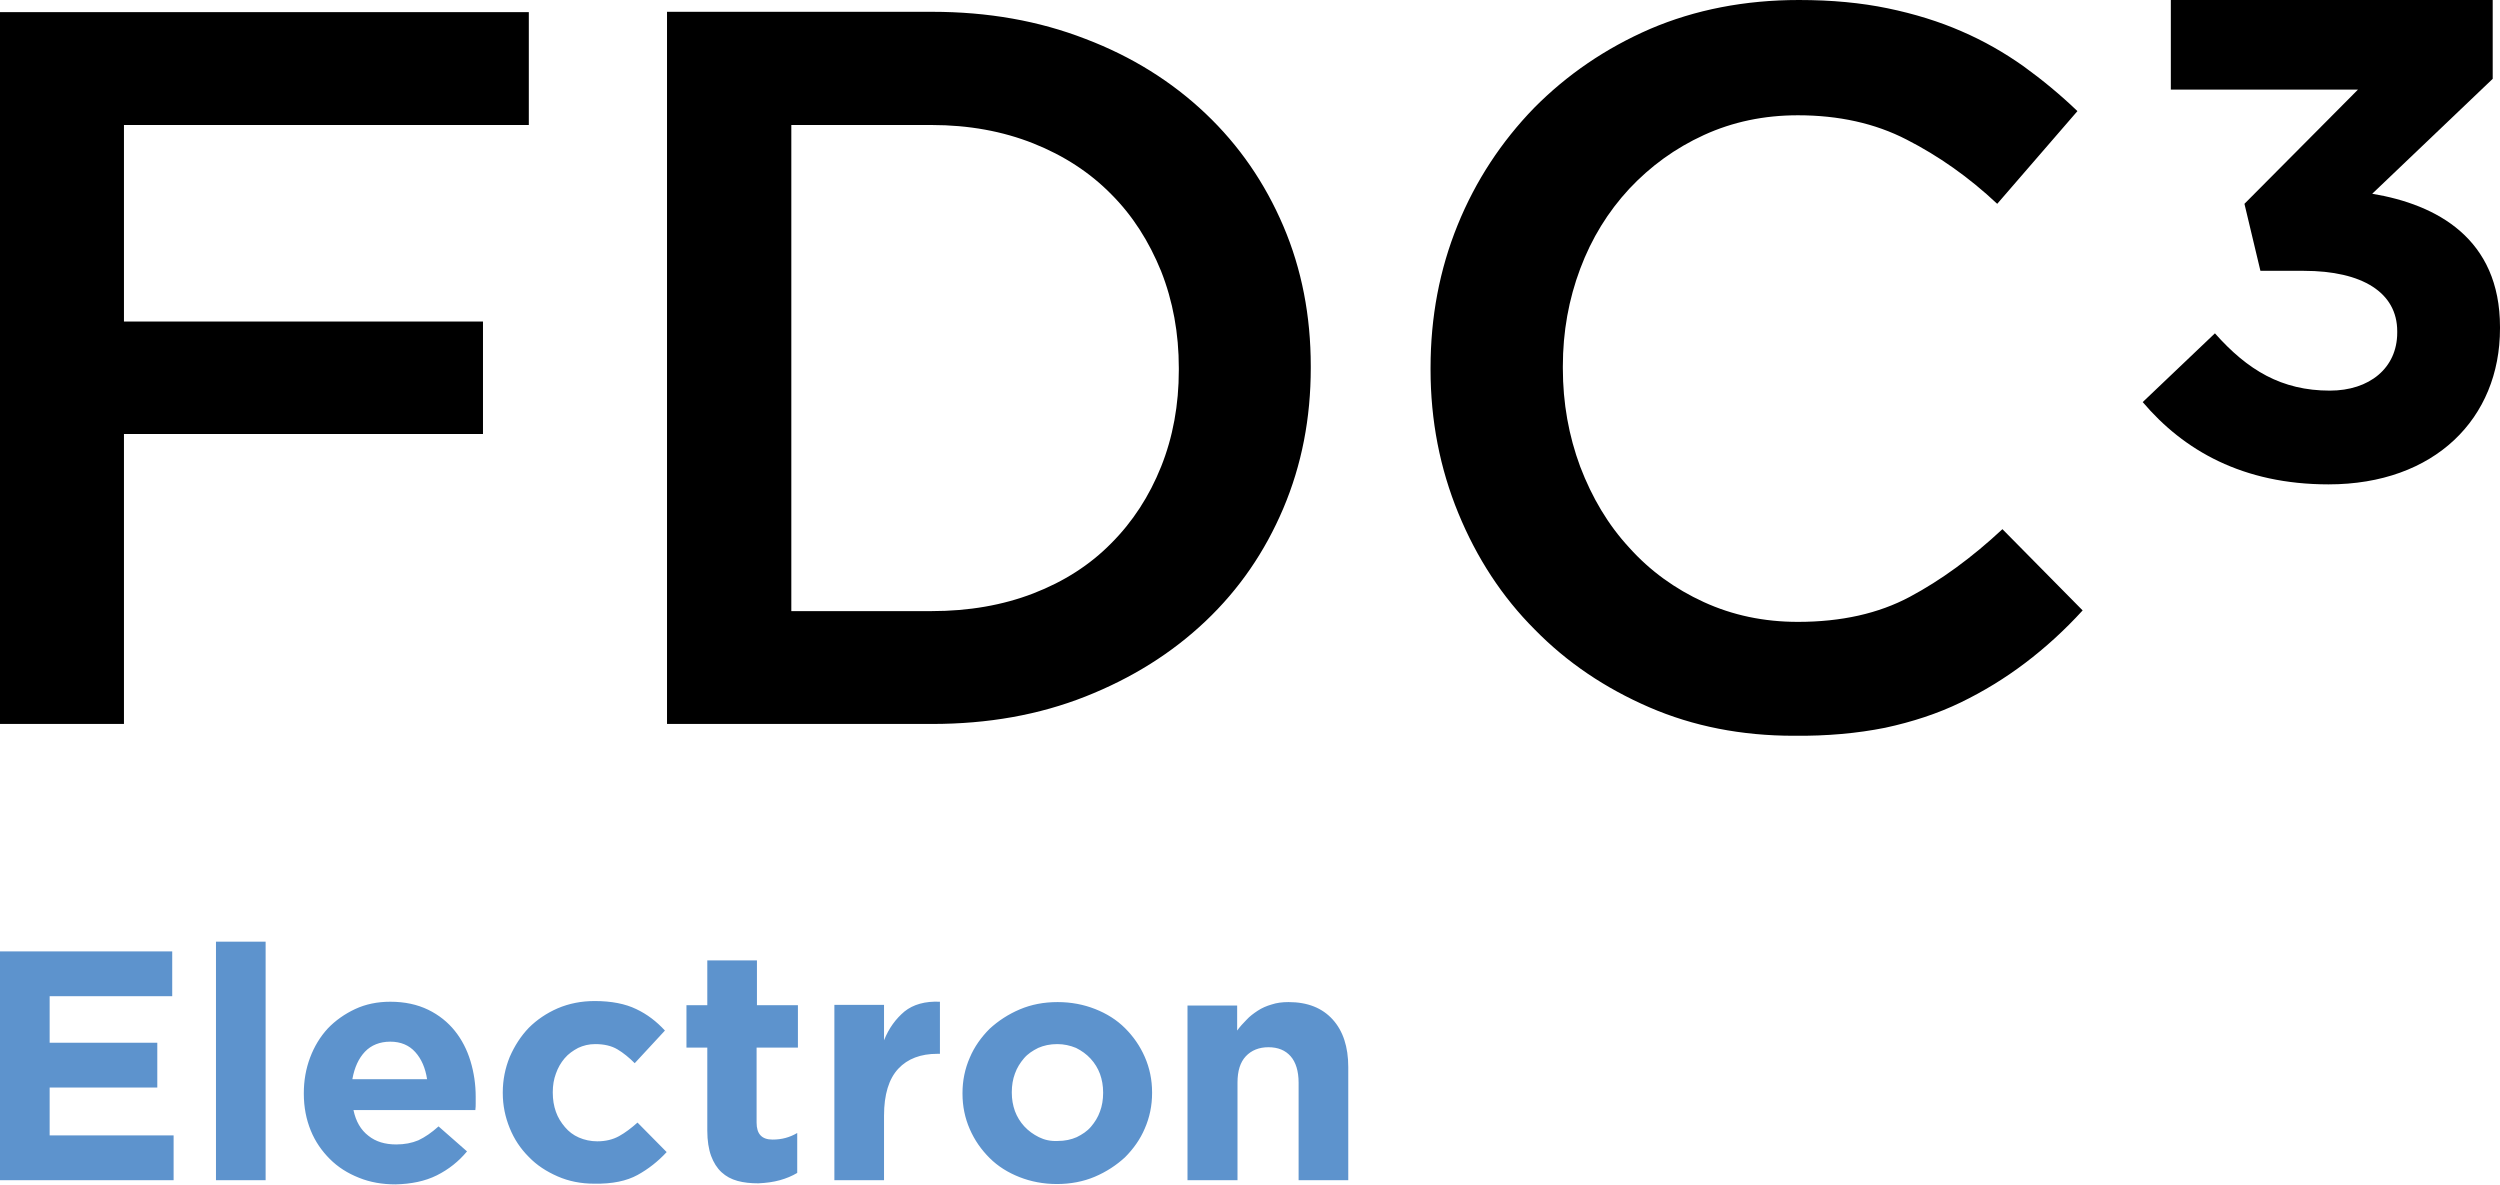
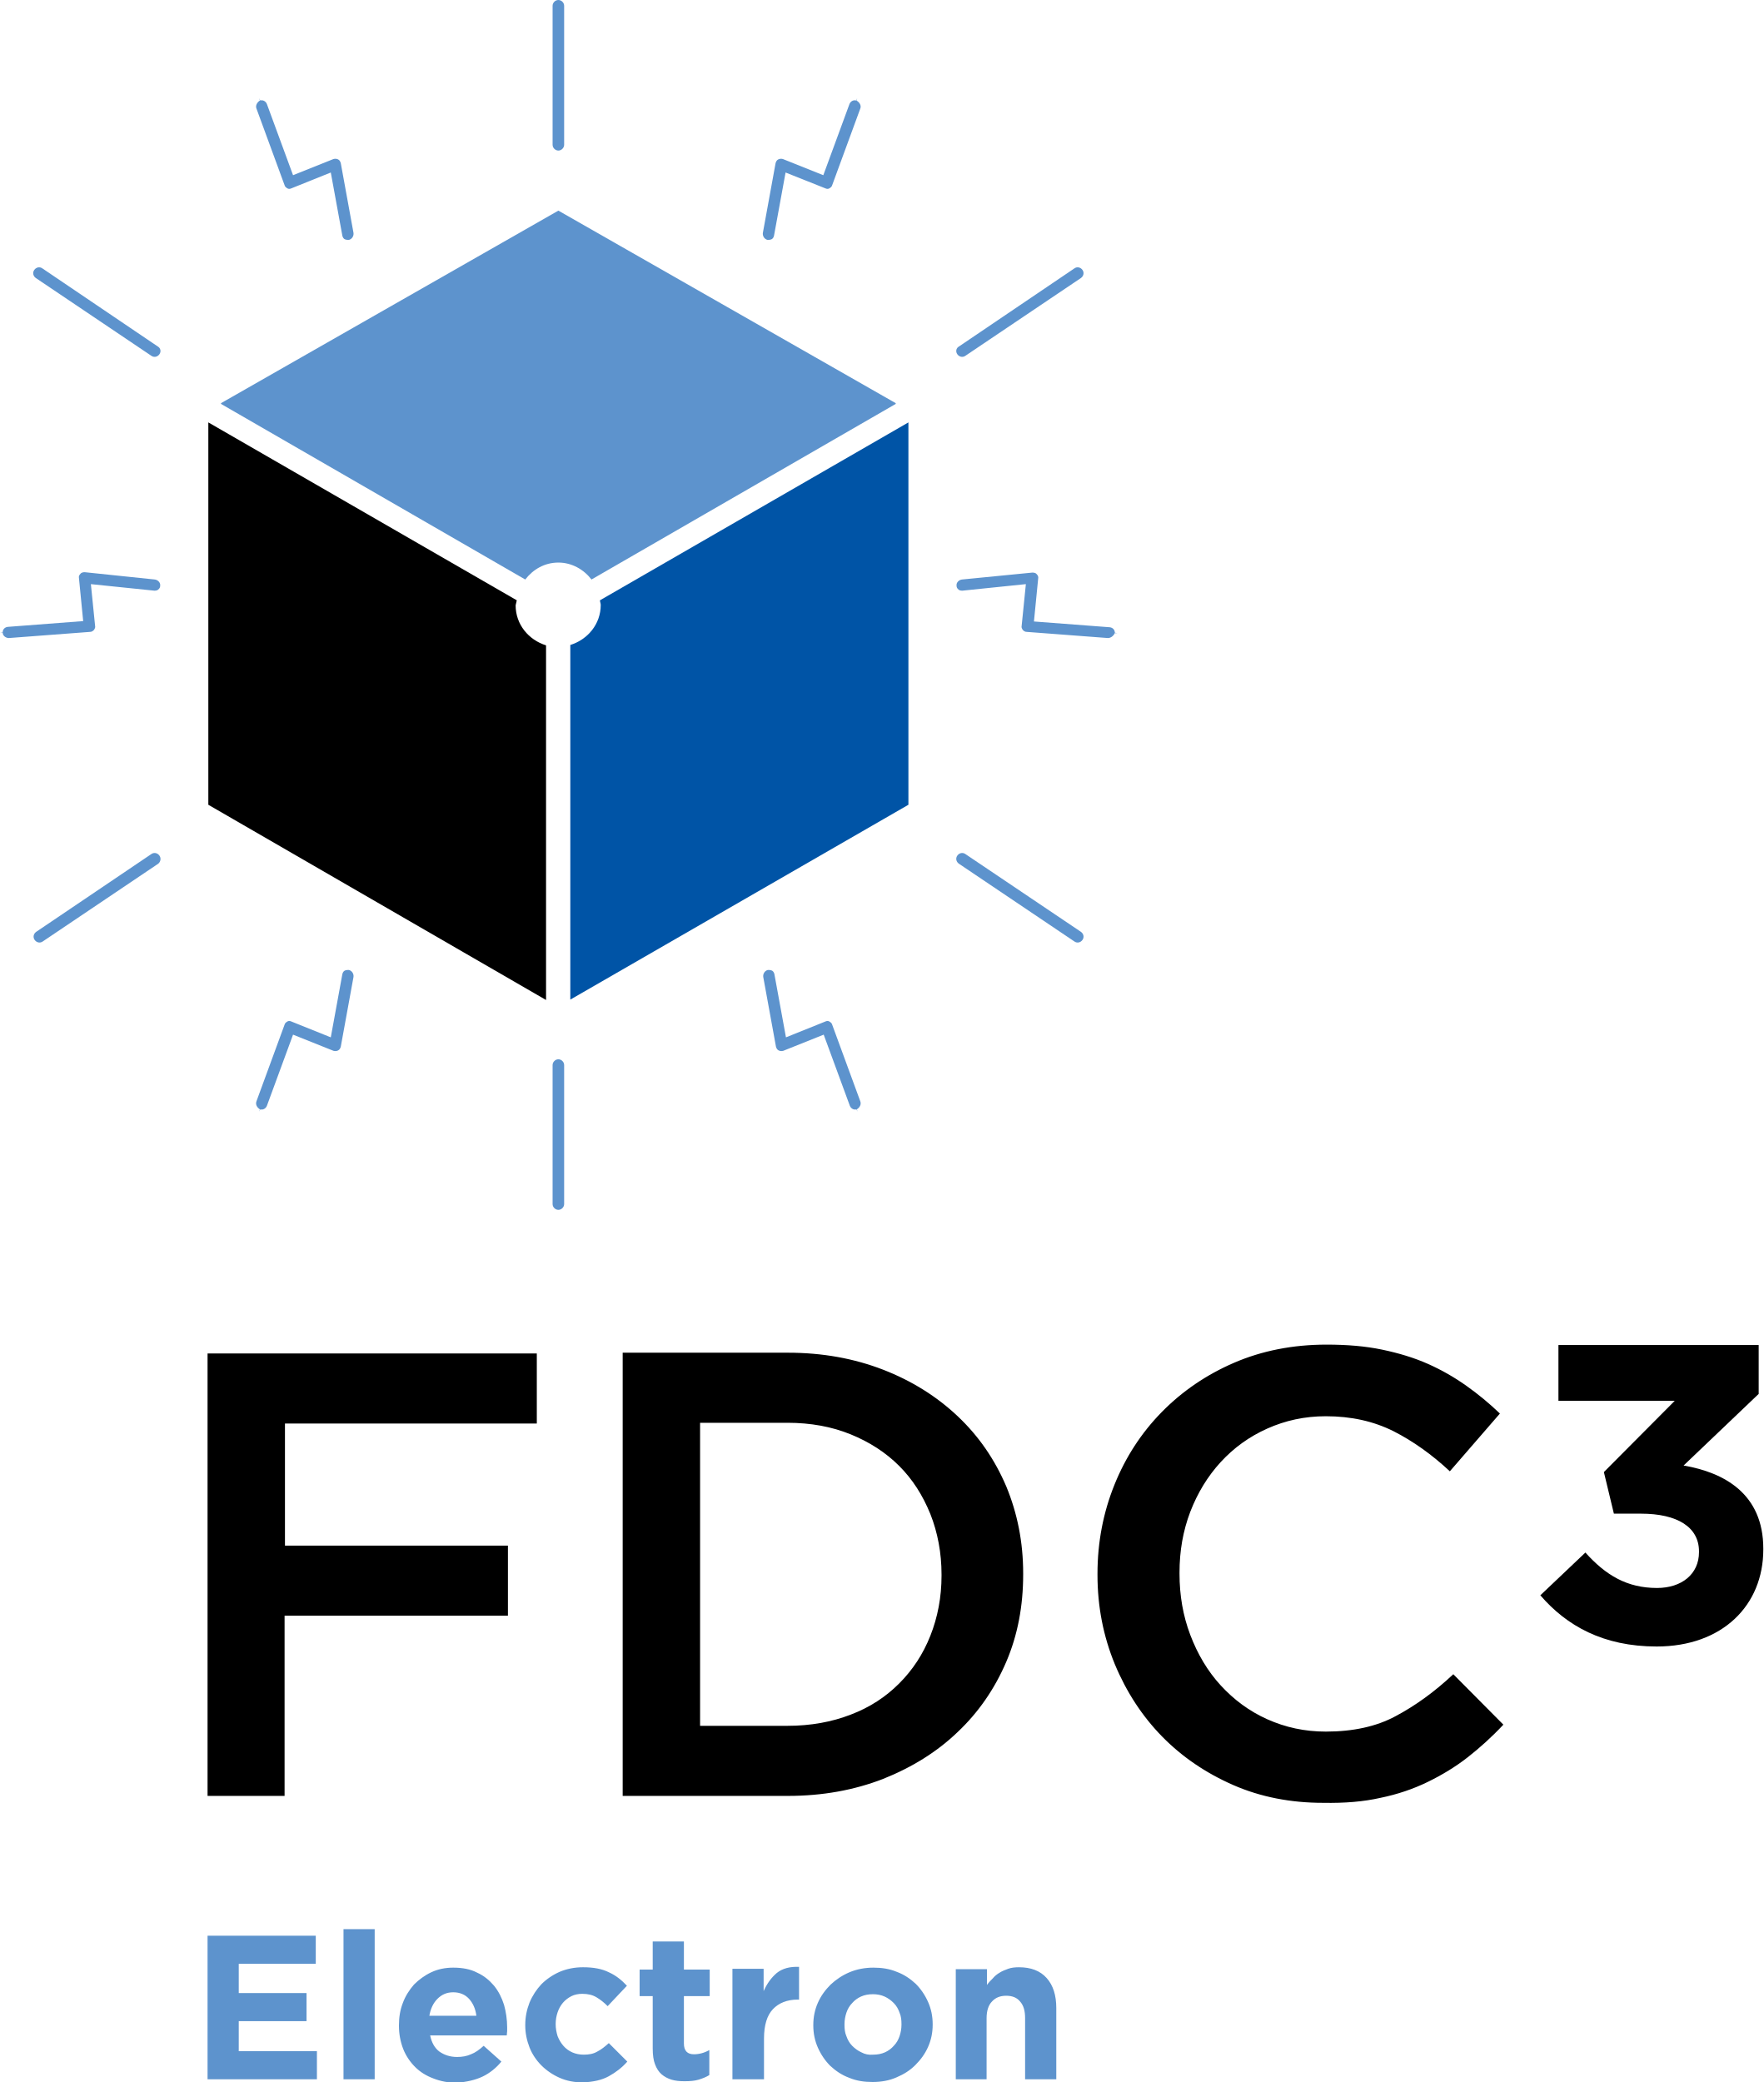
- <svg xmlns="http://www.w3.org/2000/svg" version="1.1" id="Layer_1" x="0px" y="0px" viewBox="0 0 720 341" style="enable-background:new 0 0 720 341;" xml:space="preserve">
+ <svg xmlns="http://www.w3.org/2000/svg" version="1.1" id="Layer_1" x="0px" y="0px" viewBox="0 0 457.9 540.7" style="enable-background:new 0 0 457.9 540.7;" xml:space="preserve">
  <style type="text/css">
- 	.st0{fill:#5D93CD;}
+ 	.st0{fill:#0054A6;}
+ 	.st1{fill:#5D93CD;}
+ 	.st2{fill:#DFE1DF;}
</style>
  <g>
-     <path class="st0" d="M0,339.9h50V327H14.3v-13.8h31v-12.9h-31v-13.4h35.3V274H0V339.9L0,339.9z M62.2,339.9h14.3v-68.7H62.2V339.9   L62.2,339.9z M101.5,310.7c0.6-3.3,1.8-5.9,3.6-7.8c1.8-1.9,4.3-2.9,7.3-2.9c3,0,5.4,1,7.2,3c1.8,2,2.9,4.6,3.4,7.8H101.5   L101.5,310.7z M125.8,338.5c3.4-1.7,6.3-4,8.7-6.9l-8.2-7.2c-2,1.8-3.9,3.1-5.8,4c-1.9,0.8-4,1.2-6.4,1.2c-3.2,0-5.9-0.8-8-2.5   c-2.2-1.7-3.6-4.1-4.3-7.4h35.1c0.1-0.7,0.1-1.3,0.1-2c0-0.6,0-1.2,0-1.8c0-3.6-0.5-7-1.5-10.3c-1-3.3-2.5-6.2-4.5-8.7   c-2-2.5-4.6-4.6-7.7-6.1c-3.1-1.5-6.7-2.3-10.9-2.3c-3.7,0-7.1,0.7-10.1,2.1c-3,1.4-5.7,3.3-7.9,5.6c-2.2,2.4-3.9,5.2-5.1,8.4   c-1.2,3.2-1.8,6.6-1.8,10.2v0.2c0,3.9,0.7,7.4,2,10.6c1.3,3.2,3.2,5.9,5.5,8.2s5.1,4.1,8.4,5.4c3.2,1.3,6.7,1.9,10.5,1.9   C118.4,341,122.4,340.2,125.8,338.5L125.8,338.5z M183.6,338.4c3.1-1.7,5.9-3.9,8.4-6.6l-8.4-8.5c-1.8,1.6-3.5,2.9-5.3,3.9   c-1.8,1-3.9,1.5-6.3,1.5c-1.9,0-3.7-0.4-5.3-1.1c-1.6-0.7-2.9-1.7-4-3c-1.1-1.3-2-2.7-2.6-4.4c-0.6-1.7-0.9-3.5-0.9-5.5v-0.2   c0-1.9,0.3-3.7,0.9-5.3c0.6-1.7,1.4-3.1,2.5-4.4c1.1-1.3,2.4-2.2,3.9-3c1.5-0.7,3.1-1.1,4.9-1.1c2.6,0,4.7,0.5,6.4,1.5   c1.7,1,3.4,2.4,5,4l8.7-9.4c-2.4-2.6-5.1-4.7-8.3-6.2c-3.1-1.5-7.1-2.3-11.9-2.3c-3.9,0-7.4,0.7-10.7,2.1c-3.2,1.4-6,3.3-8.3,5.6   c-2.3,2.4-4.1,5.2-5.5,8.4c-1.3,3.2-2,6.6-2,10.2v0.2c0,3.6,0.7,6.9,2,10.1c1.3,3.2,3.1,5.9,5.5,8.3c2.3,2.4,5.1,4.2,8.3,5.6   c3.2,1.4,6.7,2.1,10.5,2.1C176.4,341,180.5,340.1,183.6,338.4L183.6,338.4z M224.6,339.9c1.8-0.5,3.5-1.2,5-2.1v-11.5   c-2.2,1.3-4.5,1.9-7.1,1.9c-3.1,0-4.6-1.6-4.6-4.9v-21.6h11.9v-12.2H218v-12.9h-14.3v12.9h-6v12.2h6v23.9c0,2.9,0.4,5.4,1.1,7.3   c0.7,1.9,1.7,3.5,3,4.7c1.3,1.2,2.8,2,4.6,2.5c1.8,0.5,3.8,0.7,6,0.7C220.7,340.7,222.8,340.4,224.6,339.9L224.6,339.9z    M240.3,339.9h14.3v-18.6c0-6.1,1.4-10.6,4.1-13.5c2.7-2.9,6.5-4.3,11.2-4.3h0.8v-15c-4.3-0.2-7.7,0.8-10.2,2.8   c-2.5,2.1-4.5,4.8-5.9,8.3v-10.2h-14.3V339.9L240.3,339.9z M299.2,327.5c-1.6-0.8-3-1.8-4.2-3.1c-1.2-1.3-2.1-2.8-2.7-4.4   c-0.6-1.7-0.9-3.4-0.9-5.3v-0.2c0-1.9,0.3-3.7,0.9-5.3c0.6-1.7,1.5-3.1,2.6-4.4c1.1-1.3,2.5-2.2,4.1-3c1.6-0.7,3.4-1.1,5.5-1.1   c1.9,0,3.7,0.4,5.4,1.1c1.6,0.8,3,1.8,4.2,3.1c1.2,1.3,2.1,2.8,2.7,4.4c0.6,1.7,0.9,3.4,0.9,5.3v0.2c0,1.9-0.3,3.7-0.9,5.3   c-0.6,1.7-1.5,3.1-2.6,4.4c-1.1,1.3-2.5,2.2-4.1,3c-1.6,0.7-3.4,1.1-5.5,1.1C302.6,328.7,300.8,328.3,299.2,327.5L299.2,327.5z    M315.3,338.9c3.3-1.4,6.2-3.3,8.7-5.6c2.4-2.4,4.4-5.2,5.7-8.3c1.4-3.2,2.1-6.6,2.1-10.2v-0.2c0-3.6-0.7-7-2.1-10.2   c-1.4-3.2-3.3-5.9-5.7-8.3c-2.4-2.4-5.3-4.2-8.6-5.5c-3.3-1.3-6.9-2-10.8-2c-4,0-7.6,0.7-10.9,2.1c-3.3,1.4-6.2,3.3-8.7,5.6   c-2.4,2.4-4.4,5.2-5.7,8.3c-1.4,3.2-2.1,6.6-2.1,10.2v0.2c0,3.6,0.7,7,2.1,10.2c1.4,3.2,3.3,5.9,5.7,8.3c2.4,2.4,5.3,4.2,8.6,5.5   c3.3,1.3,6.9,2,10.8,2C308.3,341,312,340.3,315.3,338.9L315.3,338.9z M342.1,339.9h14.3v-28.1c0-3.4,0.8-5.9,2.4-7.6   c1.6-1.7,3.8-2.6,6.5-2.6c2.8,0,4.9,0.9,6.4,2.6c1.5,1.7,2.3,4.3,2.3,7.6v28.1h14.3v-32.6c0-5.8-1.5-10.4-4.5-13.7   c-3-3.3-7.2-5-12.7-5c-1.8,0-3.4,0.2-4.9,0.7c-1.4,0.4-2.8,1-4,1.8c-1.2,0.8-2.3,1.6-3.2,2.6c-1,1-1.9,2-2.7,3.1v-7.2h-14.3V339.9   L342.1,339.9z" />
-     <path d="M670.6,139.5c30.6,0,49.4-19,49.4-44.9v-0.4c0-25.5-18.2-35.3-36.8-38.4l34.7-33.1V0h-92.7v25.8h53.9l-32.7,32.9L651,78   h12.5c16.9,0,26.9,6.3,26.9,17.4v0.4c0,10.2-8,16.7-19.4,16.7c-13.9,0-23.7-5.9-33.1-16.5l-20.8,19.8   C628.9,129.7,645.9,139.5,670.6,139.5L670.6,139.5z" />
-     <path d="M0,208.5h35.7v-83.5h103.4V92.6H35.7V36h116.6V3.5H0V208.5L0,208.5z M227.9,176V36h40.4c10.7,0,20.5,1.8,29.3,5.3   c8.8,3.5,16.3,8.4,22.4,14.6c6.2,6.2,10.9,13.6,14.4,22.2c3.4,8.6,5.1,17.9,5.1,27.9v0.6c0,10-1.7,19.3-5.1,27.8   c-3.4,8.5-8.2,15.9-14.4,22.1c-6.1,6.2-13.6,11-22.4,14.4c-8.8,3.4-18.6,5.1-29.3,5.1H227.9L227.9,176z M192.1,208.5h76.4   c16,0,30.7-2.6,44.1-7.9c13.4-5.3,24.9-12.5,34.6-21.7c9.7-9.2,17.1-20,22.4-32.5c5.3-12.5,7.9-26,7.9-40.4v-0.6   c0-14.4-2.6-27.9-7.9-40.3c-5.3-12.4-12.7-23.2-22.4-32.4c-9.7-9.2-21.2-16.4-34.6-21.5c-13.4-5.2-28.1-7.8-44.1-7.8h-76.4V208.5   L192.1,208.5z M542.9,209.6c7.9-1.7,15.2-4.1,21.8-7.3c6.6-3.2,12.8-7,18.6-11.4c5.8-4.4,11.3-9.4,16.5-15.1l-23.1-23.4   c-8.8,8.2-17.7,14.7-26.7,19.5c-9,4.8-19.7,7.2-32.2,7.2c-9.8,0-18.8-1.9-27.1-5.7c-8.3-3.8-15.5-9-21.5-15.7   c-6.1-6.6-10.7-14.4-14.1-23.3c-3.3-8.9-5-18.3-5-28.3v-0.6c0-10,1.7-19.3,5-28.1c3.3-8.8,8-16.4,14.1-23   c6.1-6.5,13.2-11.7,21.5-15.5c8.3-3.8,17.3-5.7,27.1-5.7c11.7,0,22.2,2.3,31.3,7c9.2,4.7,17.9,10.8,26.1,18.5l23.1-26.7   c-4.9-4.7-10.1-9-15.5-12.9c-5.5-3.9-11.4-7.3-17.9-10.1c-6.4-2.8-13.5-5-21.2-6.6C536,0.8,527.5,0,518.1,0   c-15.6,0-29.9,2.8-42.8,8.3c-12.9,5.6-24,13.2-33.5,22.8c-9.4,9.7-16.8,20.9-22,33.7c-5.2,12.8-7.8,26.5-7.8,41.1v0.6   c0,14.6,2.7,28.4,8,41.3c5.3,12.9,12.6,24.1,22,33.5c9.3,9.5,20.3,16.9,33,22.4c12.7,5.5,26.6,8.2,41.6,8.2   C526.2,212,534.9,211.2,542.9,209.6L542.9,209.6z" />
+     <path class="st0" d="M235.9,209v-99.3l-80.1,46.2c0,0.4,0.2,0.8,0.2,1.2c0,5-3.4,9-7.9,10.4v92.1L235.9,209L235.9,209z" />
+     <path class="st1" d="M153.6,150.5l79-45.6v-0.2l-87.6-50l-87.6,50v0.2l79,45.6c2-2.6,5-4.4,8.6-4.4   C148.5,146.1,151.6,147.9,153.6,150.5L153.6,150.5z" />
+     <path d="M134.2,155.9l-80.1-46.2V209l87.7,50.7v-92.1c-4.5-1.4-7.9-5.4-7.9-10.4C134,156.7,134.1,156.3,134.2,155.9L134.2,155.9z" />
+     <path class="st1" d="M145,39.1c-0.8,0-1.5-0.7-1.5-1.5V1.5c0-0.8,0.7-1.5,1.5-1.5s1.5,0.7,1.5,1.5v36.1   C146.5,38.4,145.8,39.1,145,39.1L145,39.1z" />
+     <path class="st1" d="M145,275.1c-0.8,0-1.5,0.7-1.5,1.5v36.1c0,0.8,0.7,1.5,1.5,1.5s1.5-0.7,1.5-1.5v-36.1   C146.5,275.8,145.8,275.1,145,275.1L145,275.1z" />
+     <path class="st1" d="M41.4,92c-0.5,0.7-1.4,0.9-2.1,0.4l-30-20.2c-0.7-0.5-0.9-1.4-0.4-2.1c0.5-0.7,1.4-0.9,2.1-0.4L41,90   C41.7,90.4,41.9,91.3,41.4,92L41.4,92z" />
+     <path class="st1" d="M41.4,222.2c-0.5-0.7-1.4-0.9-2.1-0.4L9.4,242c-0.7,0.5-0.9,1.4-0.4,2.1c0.5,0.7,1.4,0.9,2.1,0.4l30-20.2   C41.7,223.8,41.9,222.9,41.4,222.2L41.4,222.2z" />
+     <path class="st1" d="M248.6,92c0.5,0.7,1.4,0.9,2.1,0.4l30-20.2c0.7-0.5,0.9-1.4,0.4-2.1c-0.5-0.7-1.4-0.9-2.1-0.4L249,90   C248.3,90.4,248.1,91.3,248.6,92L248.6,92z" />
+     <path class="st1" d="M248.6,222.2c0.5-0.7,1.4-0.9,2.1-0.4l30,20.2c0.7,0.5,0.9,1.4,0.4,2.1c-0.5,0.7-1.4,0.9-2.1,0.4l-30-20.2   C248.3,223.8,248.1,222.9,248.6,222.2L248.6,222.2z" />
+     <path class="st1" d="M66.6,28.2l7.3,19.9c0.1,0.4,0.4,0.6,0.7,0.8c0.3,0.2,0.7,0.2,1.1,0l10.2-4.1l3,16.4c0.1,0.5,0.4,0.9,0.8,1   c0.3,0.1,0.6,0.1,0.9,0.1c0.8-0.2,1.3-1,1.2-1.8l-3.3-18.1c-0.1-0.4-0.3-0.8-0.7-1c-0.4-0.2-0.8-0.2-1.2-0.1l-10.5,4.2l-6.8-18.5   c-0.3-0.7-1-1.1-1.7-0.9l-0.3-0.6l0.2,0.6C66.7,26.6,66.3,27.5,66.6,28.2L66.6,28.2z" />
+     <path class="st1" d="M66.6,286l7.3-19.9c0.1-0.4,0.4-0.6,0.7-0.8c0.3-0.2,0.7-0.2,1.1,0l10.2,4.1l3-16.4c0.1-0.5,0.4-0.9,0.8-1   c0.3-0.1,0.6-0.1,0.9-0.1c0.8,0.2,1.3,1,1.2,1.8l-3.3,18.1c-0.1,0.4-0.3,0.8-0.7,1c-0.4,0.2-0.8,0.2-1.2,0.1l-10.5-4.2l-6.8,18.5   c-0.3,0.7-1,1.1-1.7,0.9l-0.3,0.6l0.2-0.6C66.7,287.6,66.3,286.8,66.6,286L66.6,286z" />
+     <path class="st1" d="M223.4,28.2l-7.3,19.9c-0.1,0.4-0.4,0.6-0.7,0.8c-0.3,0.2-0.7,0.2-1.1,0L204,44.8l-3,16.4   c-0.1,0.5-0.4,0.9-0.8,1c-0.3,0.1-0.6,0.1-0.9,0.1c-0.8-0.2-1.3-1-1.2-1.8l3.3-18.1c0.1-0.4,0.3-0.8,0.7-1c0.4-0.2,0.8-0.2,1.2-0.1   l10.5,4.2l6.8-18.5c0.3-0.7,1-1.1,1.7-0.9l0.3-0.6l-0.2,0.6C223.3,26.6,223.7,27.5,223.4,28.2L223.4,28.2z" />
+     <path class="st1" d="M223.4,286l-7.3-19.9c-0.1-0.4-0.4-0.6-0.7-0.8c-0.3-0.2-0.7-0.2-1.1,0l-10.2,4.1l-3-16.4   c-0.1-0.5-0.4-0.9-0.8-1c-0.3-0.1-0.6-0.1-0.9-0.1c-0.8,0.2-1.3,1-1.2,1.8l3.3,18.1c0.1,0.4,0.3,0.8,0.7,1c0.4,0.2,0.8,0.2,1.2,0.1   l10.5-4.2l6.8,18.5c0.3,0.7,1,1.1,1.7,0.9l0.3,0.6l-0.2-0.6C223.3,287.6,223.7,286.8,223.4,286L223.4,286z" />
+     <path class="st1" d="M287.7,165.7l-21.1-1.6c-0.4,0-0.7-0.2-1-0.5c-0.2-0.3-0.4-0.7-0.3-1l1.1-10.9l-16.5,1.7   c-0.5,0-0.9-0.1-1.2-0.5c-0.2-0.2-0.3-0.5-0.3-0.8c-0.1-0.8,0.6-1.5,1.4-1.6l18.3-1.8c0.4,0,0.9,0.1,1.1,0.4   c0.3,0.3,0.5,0.7,0.4,1.1l-1.1,11.2l19.7,1.5c0.8,0.1,1.3,0.7,1.3,1.4l0.7,0.2l-0.7-0.1C289.2,165.1,288.5,165.7,287.7,165.7   L287.7,165.7z" />
+     <path class="st1" d="M2.3,165.7l21.1-1.6c0.4,0,0.7-0.2,1-0.5c0.2-0.3,0.4-0.7,0.3-1l-1.1-10.9l16.5,1.7c0.5,0,0.9-0.1,1.2-0.5   c0.2-0.2,0.3-0.5,0.3-0.8c0.1-0.8-0.6-1.5-1.4-1.6L22,148.6c-0.4,0-0.9,0.1-1.1,0.4c-0.3,0.3-0.5,0.7-0.4,1.1l1.1,11.2L2,162.8   c-0.8,0.1-1.3,0.7-1.3,1.4L0,164.4l0.7-0.1C0.7,165.1,1.5,165.7,2.3,165.7L2.3,165.7z" />
+     <path class="st1" d="M53.9,540h28.4v-7.3H62v-7.8h17.6v-7.3H62V510h20v-7.3H53.9V540L53.9,540z M89.2,540h8.1v-39h-8.1V540   L89.2,540z M111.5,523.5c0.3-1.8,1-3.3,2.1-4.4c1.1-1.1,2.4-1.7,4.1-1.7c1.7,0,3.1,0.6,4.1,1.7c1,1.1,1.7,2.6,1.9,4.4H111.5   L111.5,523.5z M125.3,539.3c1.9-0.9,3.6-2.3,4.9-3.9l-4.6-4.1c-1.1,1-2.2,1.8-3.3,2.2c-1.1,0.5-2.3,0.7-3.6,0.7   c-1.8,0-3.3-0.5-4.6-1.4c-1.2-0.9-2-2.3-2.4-4.2h19.9c0-0.4,0.1-0.8,0.1-1.1c0-0.4,0-0.7,0-1c0-2-0.3-4-0.8-5.8   c-0.6-1.9-1.4-3.5-2.6-5c-1.2-1.4-2.6-2.6-4.4-3.4c-1.7-0.9-3.8-1.3-6.2-1.3c-2.1,0-4,0.4-5.7,1.2c-1.7,0.8-3.2,1.9-4.5,3.2   c-1.2,1.4-2.2,2.9-2.9,4.8c-0.7,1.8-1,3.7-1,5.8v0.1c0,2.2,0.4,4.2,1.1,6c0.7,1.8,1.8,3.4,3.1,4.7c1.3,1.3,2.9,2.3,4.8,3   c1.8,0.7,3.8,1.1,6,1.1C121.1,540.7,123.4,540.2,125.3,539.3L125.3,539.3z M158.1,539.2c1.8-1,3.4-2.2,4.8-3.8l-4.8-4.8   c-1,0.9-2,1.7-3,2.2c-1,0.6-2.2,0.8-3.5,0.8c-1.1,0-2.1-0.2-3-0.6c-0.9-0.4-1.7-1-2.3-1.7c-0.6-0.7-1.1-1.5-1.5-2.5   c-0.3-1-0.5-2-0.5-3.1v-0.1c0-1.1,0.2-2.1,0.5-3c0.3-0.9,0.8-1.8,1.4-2.5c0.6-0.7,1.4-1.3,2.2-1.7c0.8-0.4,1.8-0.6,2.8-0.6   c1.5,0,2.7,0.3,3.7,0.9c1,0.6,1.9,1.3,2.9,2.3l5-5.3c-1.4-1.5-2.9-2.7-4.7-3.5c-1.8-0.9-4-1.3-6.7-1.3c-2.2,0-4.2,0.4-6.1,1.2   c-1.8,0.8-3.4,1.9-4.7,3.2c-1.3,1.4-2.3,2.9-3.1,4.8c-0.7,1.8-1.1,3.7-1.1,5.8v0.1c0,2,0.4,3.9,1.1,5.7c0.7,1.8,1.8,3.4,3.1,4.7   c1.3,1.3,2.9,2.4,4.7,3.2c1.8,0.8,3.8,1.2,6,1.2C154,540.7,156.3,540.2,158.1,539.2L158.1,539.2z M181.4,540.1c1-0.3,2-0.7,2.8-1.2   v-6.5c-1.2,0.7-2.6,1.1-4,1.1c-1.7,0-2.6-0.9-2.6-2.8v-12.3h6.7v-6.9h-6.7v-7.3h-8.1v7.3h-3.4v6.9h3.4v13.6c0,1.7,0.2,3.1,0.6,4.1   c0.4,1.1,1,2,1.7,2.6s1.6,1.1,2.6,1.4c1,0.3,2.1,0.4,3.4,0.4C179.2,540.5,180.4,540.4,181.4,540.1L181.4,540.1z M190.3,540h8.1   v-10.6c0-3.5,0.8-6,2.3-7.6c1.5-1.6,3.7-2.5,6.4-2.5h0.4v-8.5c-2.4-0.1-4.3,0.4-5.8,1.6c-1.4,1.2-2.5,2.7-3.4,4.7v-5.8h-8.1V540   L190.3,540z M223.7,533c-0.9-0.4-1.7-1-2.4-1.7c-0.7-0.7-1.2-1.6-1.5-2.5c-0.4-0.9-0.5-1.9-0.5-3v-0.1c0-1.1,0.2-2.1,0.5-3   c0.3-0.9,0.8-1.8,1.5-2.5c0.6-0.7,1.4-1.3,2.3-1.7c0.9-0.4,1.9-0.6,3.1-0.6c1.1,0,2.1,0.2,3,0.6c0.9,0.4,1.7,1,2.4,1.7   c0.7,0.7,1.2,1.6,1.5,2.5c0.4,0.9,0.5,1.9,0.5,3v0.1c0,1.1-0.2,2.1-0.5,3c-0.3,0.9-0.8,1.8-1.5,2.5c-0.6,0.7-1.4,1.3-2.3,1.7   c-0.9,0.4-1.9,0.6-3.1,0.6C225.6,533.7,224.6,533.5,223.7,533L223.7,533z M232.8,539.5c1.9-0.8,3.5-1.8,4.9-3.2   c1.4-1.4,2.5-2.9,3.3-4.7c0.8-1.8,1.2-3.7,1.2-5.8v-0.1c0-2.1-0.4-4-1.2-5.8c-0.8-1.8-1.9-3.4-3.2-4.7c-1.4-1.3-3-2.4-4.9-3.1   c-1.9-0.8-3.9-1.1-6.1-1.1c-2.2,0-4.3,0.4-6.2,1.2c-1.9,0.8-3.5,1.9-4.9,3.2c-1.4,1.4-2.5,2.9-3.3,4.7c-0.8,1.8-1.2,3.7-1.2,5.8   v0.1c0,2.1,0.4,4,1.2,5.8c0.8,1.8,1.9,3.4,3.2,4.7c1.4,1.3,3,2.4,4.9,3.1c1.9,0.8,3.9,1.1,6.1,1.1   C228.9,540.7,231,540.3,232.8,539.5L232.8,539.5z M248.1,540h8.1v-15.9c0-1.9,0.5-3.4,1.4-4.3c0.9-1,2.1-1.5,3.7-1.5   c1.6,0,2.8,0.5,3.6,1.5c0.9,1,1.3,2.4,1.3,4.3V540h8.1v-18.5c0-3.3-0.8-5.9-2.5-7.8c-1.7-1.9-4.1-2.8-7.2-2.8c-1,0-2,0.1-2.8,0.4   c-0.8,0.3-1.6,0.6-2.2,1c-0.7,0.4-1.3,0.9-1.8,1.5c-0.6,0.6-1.1,1.1-1.5,1.7v-4.1h-8.1V540L248.1,540z" />
+     <path d="M430.2,427.6c17.1,0,27.7-10.7,27.7-25.2v-0.2c0-14.3-10.2-19.8-20.7-21.6l19.5-18.6v-12.7h-52v14.5h30.2l-18.4,18.5   l2.6,10.8h7c9.5,0,15.1,3.5,15.1,9.8v0.2c0,5.7-4.5,9.3-10.9,9.3c-7.8,0-13.3-3.3-18.6-9.2l-11.7,11.1   C406.8,422.2,416.3,427.6,430.2,427.6L430.2,427.6z" />
+     <path d="M53.9,466.4h20v-46.8h58v-18.2H74v-31.7h65.4v-18.2H53.9V466.4L53.9,466.4z M181.8,448.1v-78.6h22.7c6,0,11.5,1,16.4,3   c4.9,2,9.1,4.7,12.6,8.2c3.5,3.5,6.1,7.6,8.1,12.5c1.9,4.8,2.9,10.1,2.9,15.7v0.3c0,5.6-1,10.8-2.9,15.6c-1.9,4.8-4.6,8.9-8.1,12.4   c-3.5,3.5-7.6,6.2-12.6,8.1c-4.9,1.9-10.4,2.9-16.4,2.9H181.8L181.8,448.1z M161.7,466.4h42.9c9,0,17.2-1.5,24.7-4.4   c7.5-3,14-7,19.4-12.2c5.4-5.1,9.6-11.2,12.6-18.2c3-7,4.4-14.6,4.4-22.7v-0.3c0-8.1-1.5-15.6-4.4-22.6c-3-7-7.1-13-12.6-18.2   c-5.4-5.1-11.9-9.2-19.4-12.1c-7.5-2.9-15.7-4.4-24.7-4.4h-42.9V466.4L161.7,466.4z M358.5,466.9c4.4-0.9,8.5-2.3,12.2-4.1   c3.7-1.8,7.2-3.9,10.4-6.4c3.2-2.5,6.3-5.3,9.3-8.5l-13-13.1c-4.9,4.6-9.9,8.2-15,10.9c-5,2.7-11.1,4-18.1,4   c-5.5,0-10.5-1.1-15.2-3.2c-4.7-2.1-8.7-5.1-12.1-8.8c-3.4-3.7-6-8.1-7.9-13.1c-1.9-5-2.8-10.3-2.8-15.9v-0.3   c0-5.6,0.9-10.8,2.8-15.8c1.9-4.9,4.5-9.2,7.9-12.9c3.4-3.7,7.4-6.6,12.1-8.7c4.7-2.1,9.7-3.2,15.2-3.2c6.6,0,12.4,1.3,17.6,3.9   c5.1,2.6,10,6.1,14.6,10.4l13-15c-2.7-2.6-5.6-5-8.7-7.2c-3.1-2.2-6.4-4.1-10-5.7c-3.6-1.6-7.6-2.8-11.9-3.7   c-4.3-0.9-9.1-1.3-14.4-1.3c-8.8,0-16.8,1.6-24,4.7c-7.2,3.1-13.5,7.4-18.8,12.8c-5.3,5.4-9.4,11.7-12.3,18.9   c-2.9,7.2-4.4,14.9-4.4,23.1v0.3c0,8.2,1.5,15.9,4.5,23.2c3,7.2,7.1,13.5,12.3,18.8c5.2,5.3,11.4,9.5,18.5,12.6   c7.1,3.1,14.9,4.6,23.3,4.6C349.2,468.3,354.1,467.9,358.5,466.9L358.5,466.9z" />
+     <path class="st2" d="M238.7,351.4" />
  </g>
</svg>
